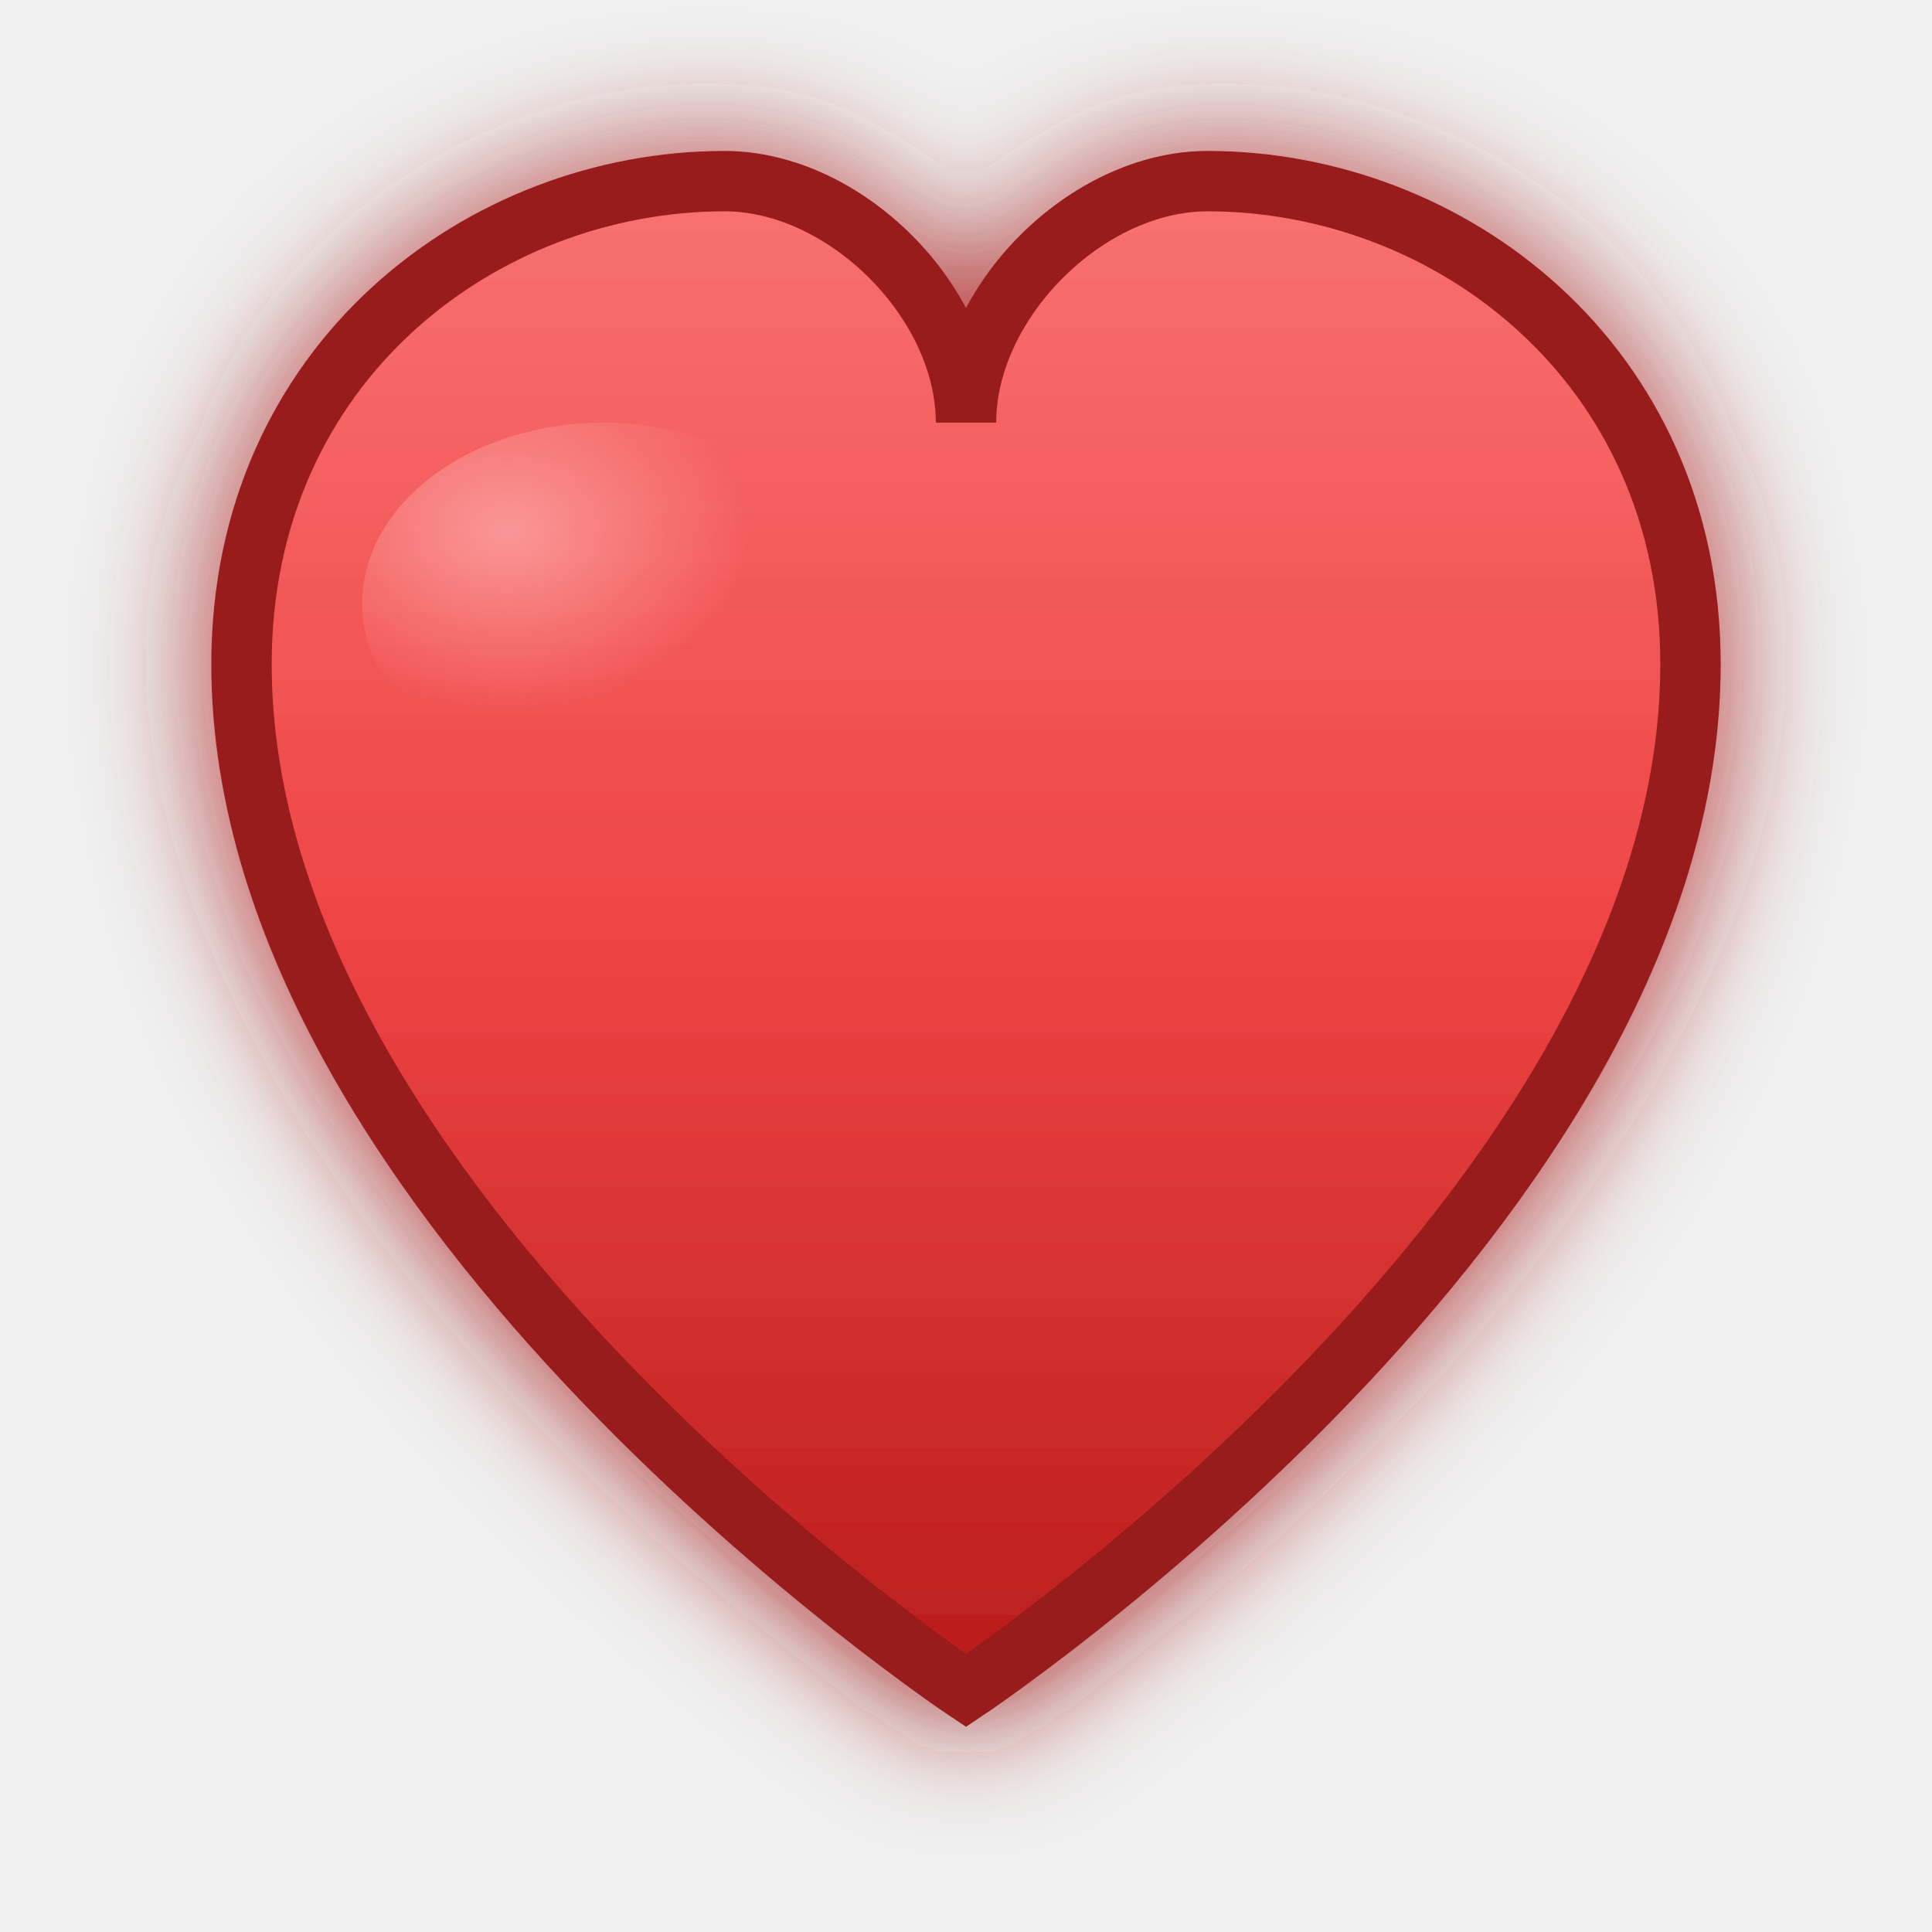
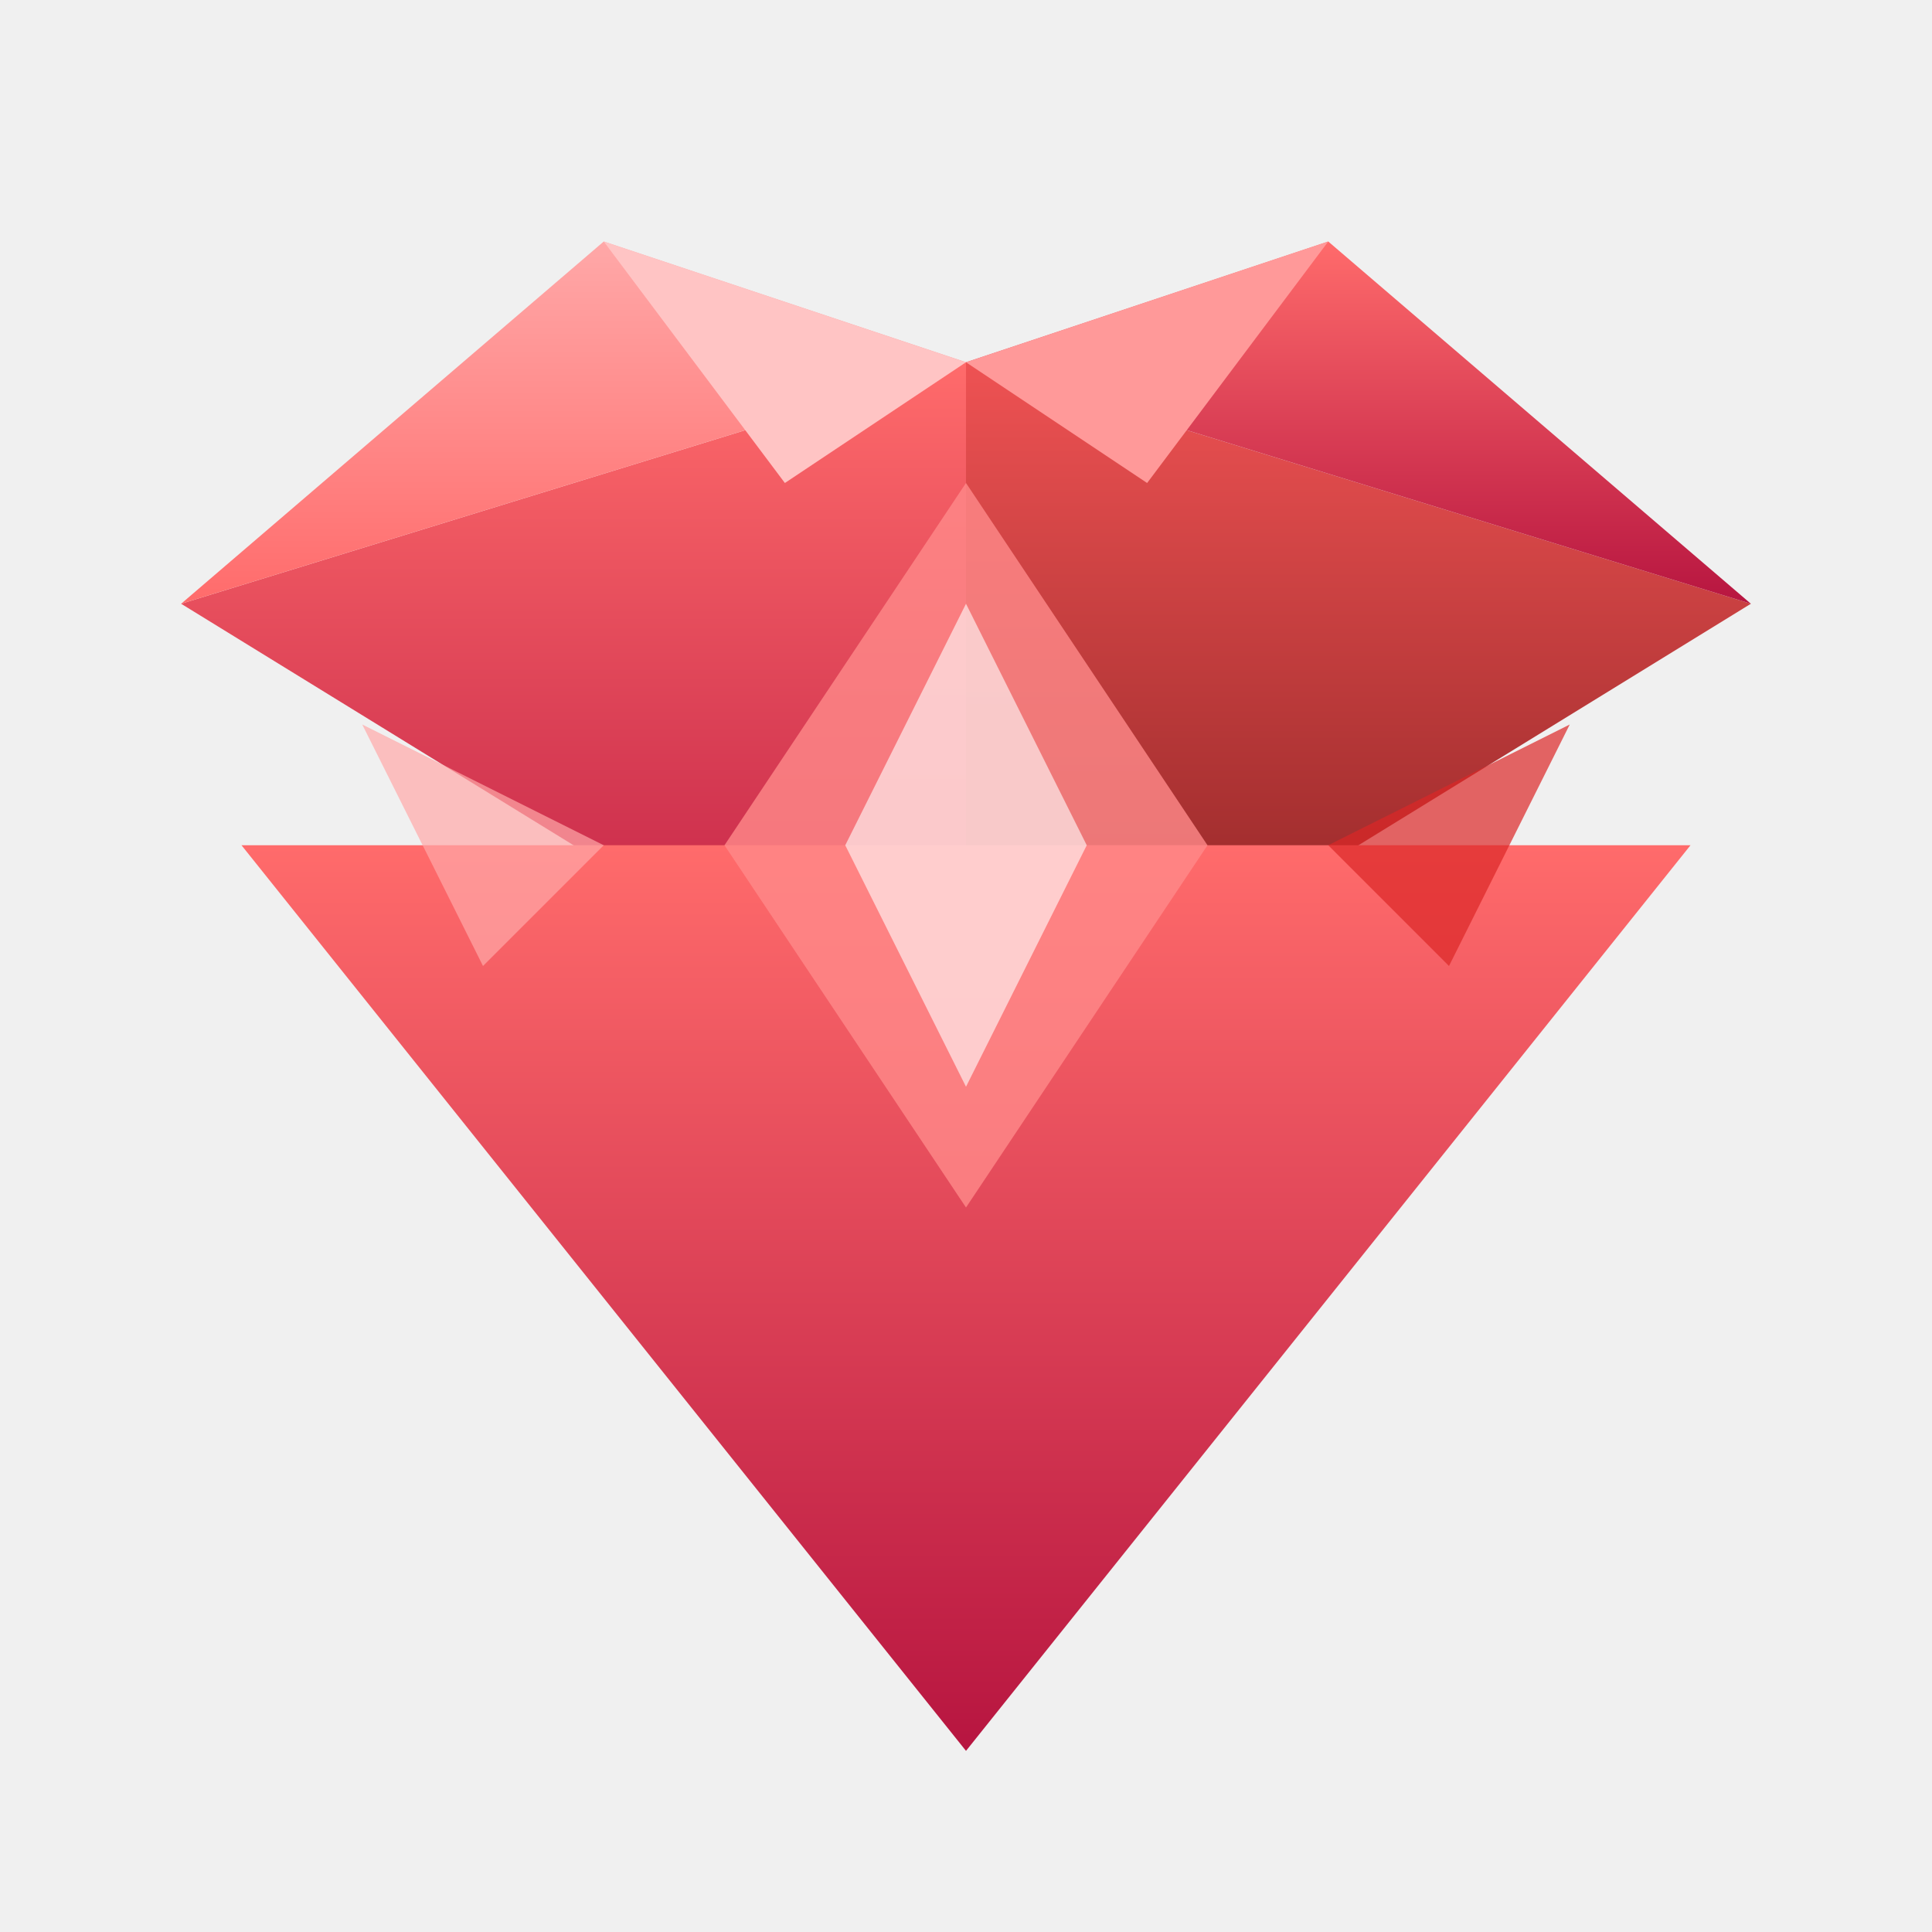
<svg xmlns="http://www.w3.org/2000/svg" width="32" height="32" viewBox="0 0 32 32">
  <defs>
    <linearGradient id="heartGrad" x1="0%" y1="0%" x2="0%" y2="100%">
-       <stop offset="0%" style="stop-color:#f87171" />
-       <stop offset="50%" style="stop-color:#ef4444" />
-       <stop offset="100%" style="stop-color:#b91c1c" />
+       <stop offset="0%" style="stop-color:#ff6b6b" />
+       <stop offset="100%" style="stop-color:#b71540" />
    </linearGradient>
-     <radialGradient id="heartHighlight" cx="30%" cy="30%" r="50%">
-       <stop offset="0%" style="stop-color:#fca5a5;stop-opacity:0.8" />
-       <stop offset="100%" style="stop-color:#fca5a5;stop-opacity:0" />
-     </radialGradient>
-     <filter id="glow" x="-20%" y="-20%" width="140%" height="140%">
-       <feGaussianBlur stdDeviation="1" result="coloredBlur" />
-       <feMerge>
-         <feMergeNode in="coloredBlur" />
-         <feMergeNode in="SourceGraphic" />
-       </feMerge>
-     </filter>
+     <linearGradient id="heartLight" x1="0%" y1="0%" x2="0%" y2="100%">
+       <stop offset="0%" style="stop-color:#ffa8a8" />
+       <stop offset="100%" style="stop-color:#ff6b6b" />
+     </linearGradient>
+     <linearGradient id="heartDark" x1="0%" y1="0%" x2="0%" y2="100%">
+       <stop offset="0%" style="stop-color:#ee5253" />
+       <stop offset="100%" style="stop-color:#7f1d1d" />
+     </linearGradient>
  </defs>
-   <path d="M16 28            C16 28 4 20 4 11            C4 6 8 3 12 3            C14 3 16 5 16 7            C16 5 18 3 20 3            C24 3 28 6 28 11            C28 20 16 28 16 28 Z" fill="url(#heartGrad)" stroke="#991b1b" stroke-width="1" filter="url(#glow)" />
-   <ellipse cx="10" cy="10" rx="4" ry="3" fill="url(#heartHighlight)" />
+   <polygon points="3,10 16,6 16,18" fill="url(#heartGrad)" />
+   <polygon points="29,10 16,6 16,18" fill="url(#heartDark)" />
+   <polygon points="16,29 4,14 28,14" fill="url(#heartGrad)" />
+   <polygon points="3,10 10,4 16,6" fill="url(#heartLight)" />
+   <polygon points="29,10 22,4 16,6" fill="url(#heartGrad)" />
+   <polygon points="16,8 20,14 16,20 12,14" fill="#ff8a8a" opacity="0.8" />
+   <polygon points="16,10 18,14 16,18 14,14" fill="#ffffff" opacity="0.6" />
+   <polygon points="10,4 16,6 13,8" fill="#ffc4c4" />
+   <polygon points="22,4 16,6 19,8" fill="#ff9999" />
+   <polygon points="6,12 10,14 8,16" fill="#ffa8a8" opacity="0.7" />
+   <polygon points="26,12 22,14 24,16" fill="#dc2626" opacity="0.7" />
</svg>
